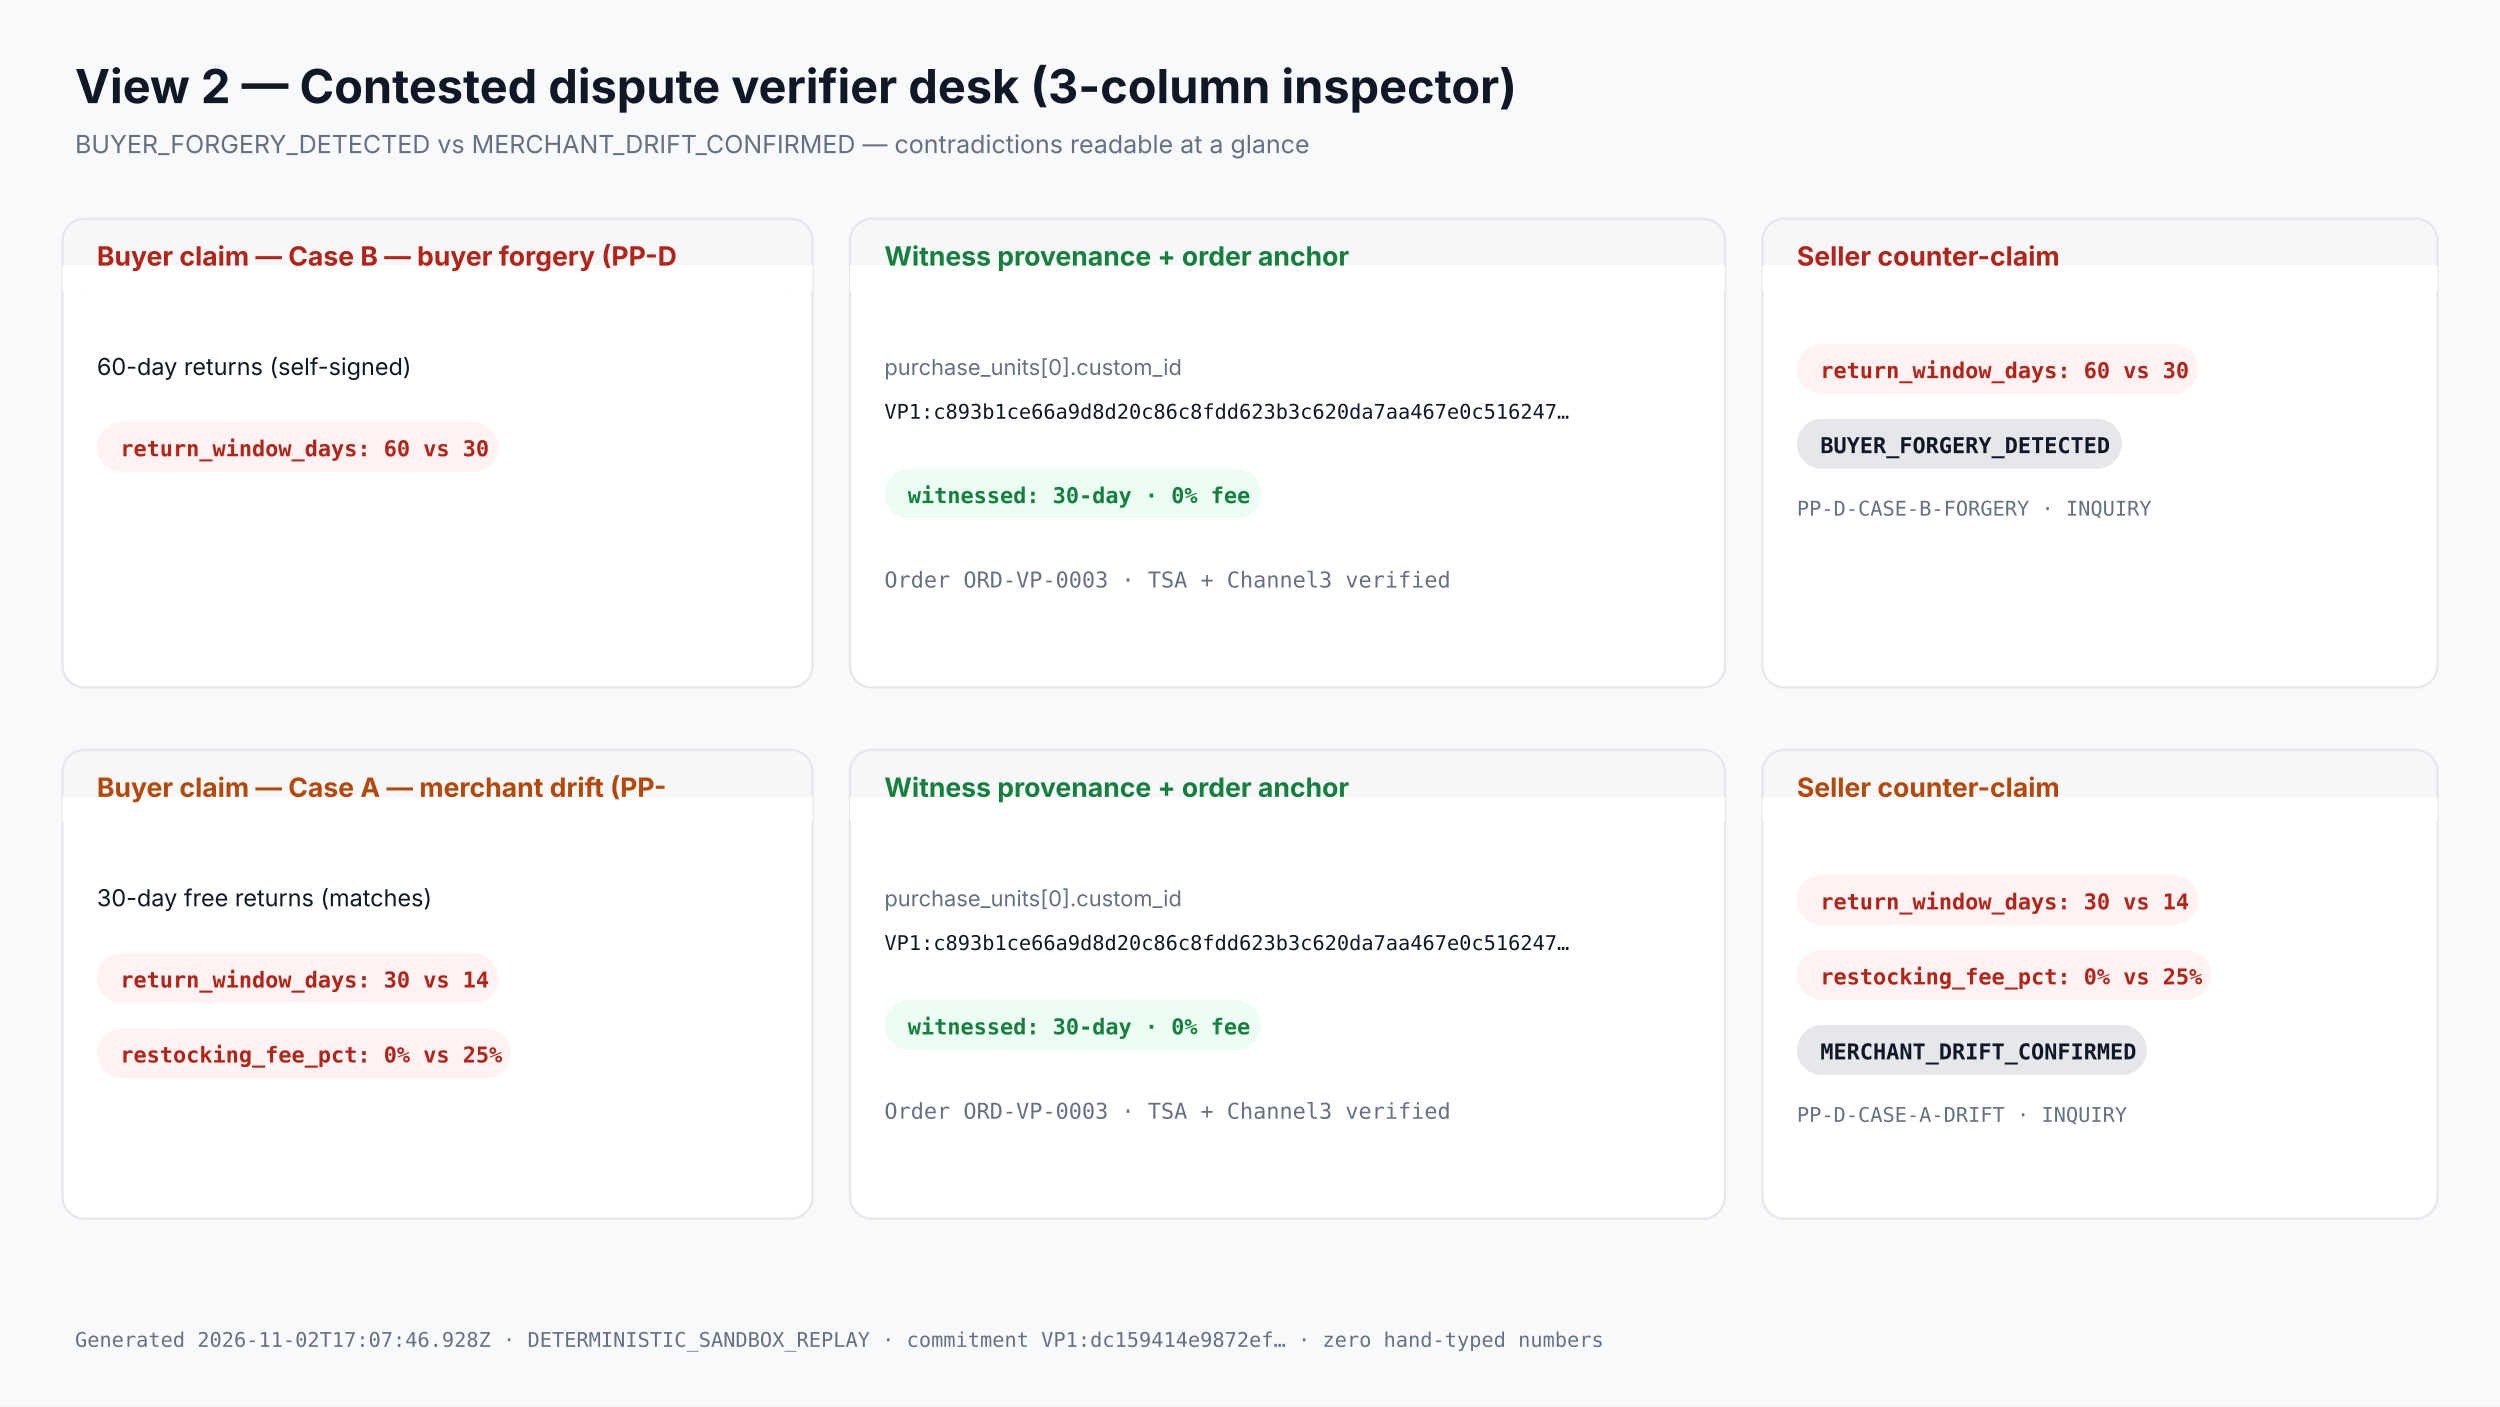
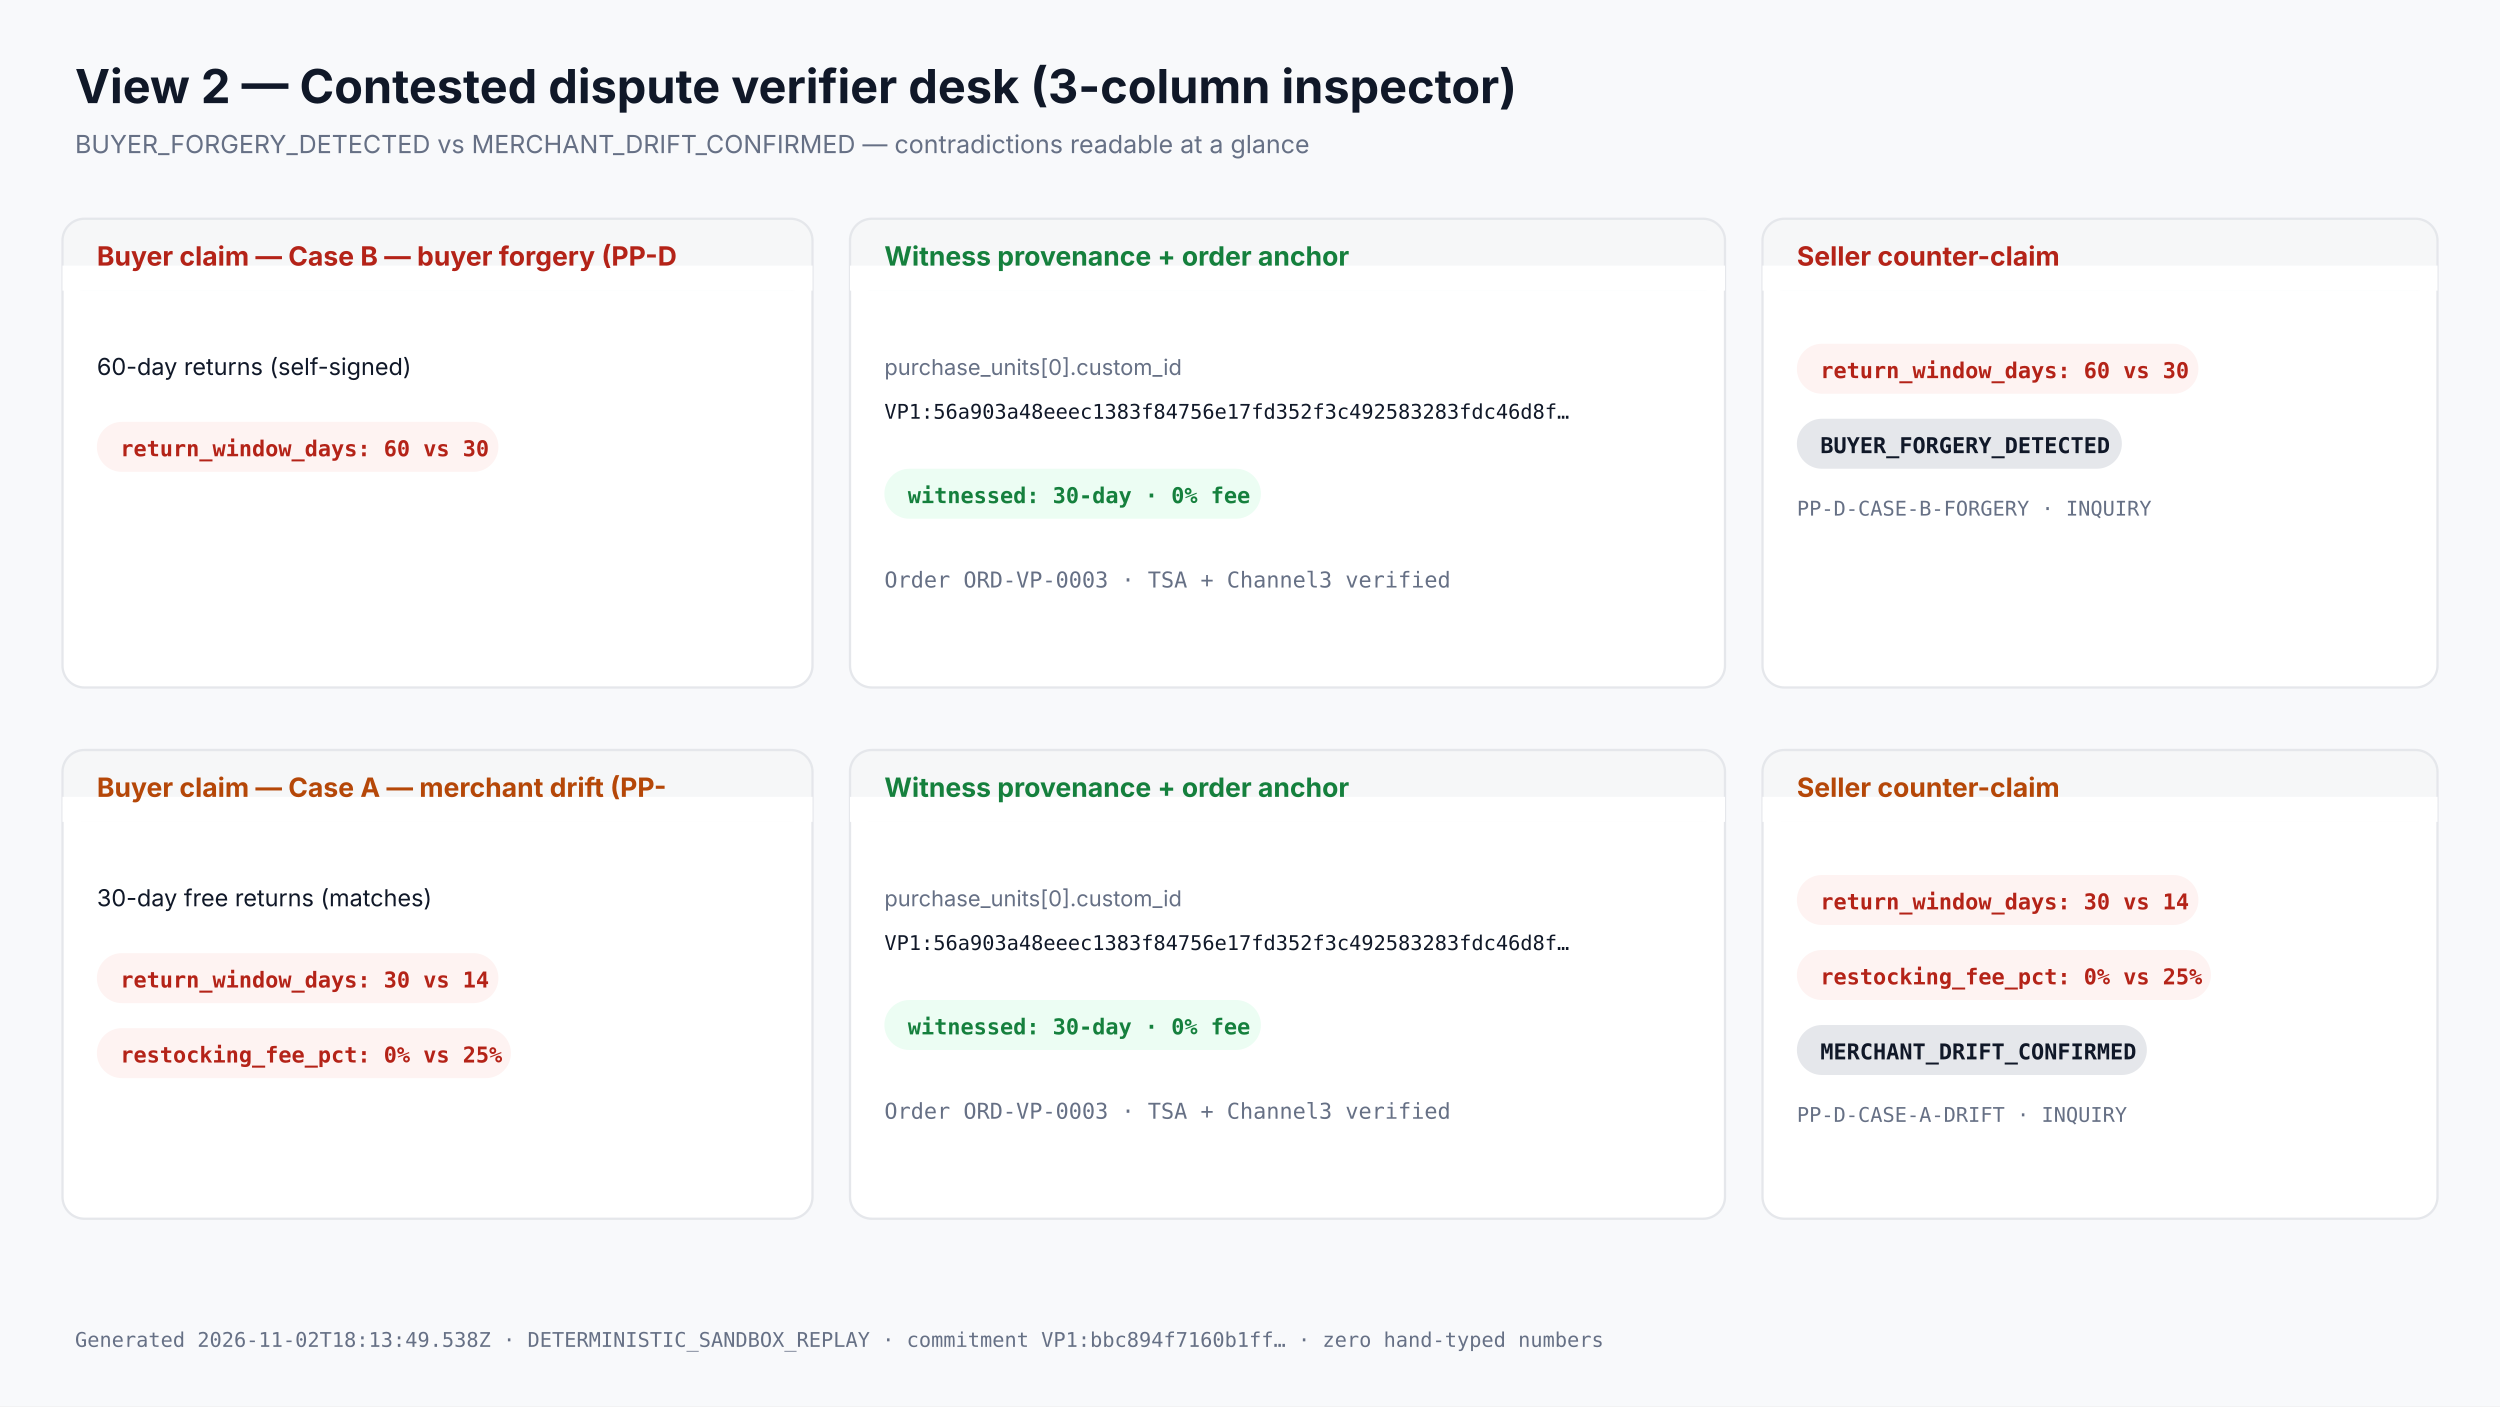
<svg xmlns="http://www.w3.org/2000/svg" width="1600" height="900" viewBox="0 0 1600 900" role="img">
  <rect x="0" y="0" width="1600" height="900" rx="0" fill="#f8f9fb" />
  <text x="48" y="66" font-family="'Inter',system-ui,-apple-system,Segoe UI,sans-serif" font-size="30" fill="#101828" text-anchor="start" font-weight="700">View 2 — Contested dispute verifier desk (3-column inspector)</text>
  <text x="48" y="98" font-family="'Inter',system-ui,-apple-system,Segoe UI,sans-serif" font-size="16" fill="#667085" text-anchor="start">BUYER_FORGERY_DETECTED vs MERCHANT_DRIFT_CONFIRMED — contradictions readable at a glance</text>
  <rect x="40" y="140" width="480" height="300" rx="14" fill="#ffffff" stroke="#e5e7eb" stroke-width="1.5" />
  <rect x="40" y="140" width="480" height="46" rx="14" fill="#e5e7eb" opacity="0.35" />
  <rect x="40" y="170" width="480" height="16" fill="#ffffff" />
  <text x="62" y="170" font-family="'Inter',system-ui,-apple-system,Segoe UI,sans-serif" font-size="17" fill="#b42318" text-anchor="start" font-weight="700">Buyer claim — Case B — buyer forgery (PP-D</text>
  <text x="62" y="240" font-family="'Inter',system-ui,-apple-system,Segoe UI,sans-serif" font-size="15" fill="#101828" text-anchor="start">60-day returns (self-signed)</text>
  <rect x="62" y="270" width="257" height="32" rx="16" fill="#fef3f2" />
  <text x="77" y="292" font-family="'JetBrains Mono',ui-monospace,SFMono-Regular,Menlo,Consolas,monospace" font-size="14" fill="#b42318" text-anchor="start" font-weight="700">return_window_days: 60 vs 30</text>
  <rect x="544" y="140" width="560" height="300" rx="14" fill="#ffffff" stroke="#e5e7eb" stroke-width="1.5" />
  <rect x="544" y="140" width="560" height="46" rx="14" fill="#e5e7eb" opacity="0.35" />
  <rect x="544" y="170" width="560" height="16" fill="#ffffff" />
  <text x="566" y="170" font-family="'Inter',system-ui,-apple-system,Segoe UI,sans-serif" font-size="17" fill="#15803d" text-anchor="start" font-weight="700">Witness provenance + order anchor</text>
  <text x="566" y="240" font-family="'Inter',system-ui,-apple-system,Segoe UI,sans-serif" font-size="14" fill="#667085" text-anchor="start">purchase_units[0].custom_id</text>
-   <text x="566" y="268" font-family="'JetBrains Mono',ui-monospace,SFMono-Regular,Menlo,Consolas,monospace" font-size="13" fill="#101828" text-anchor="start">VP1:c893b1ce66a9d8d20c86c8fdd623b3c620da7aa467e0c516247…</text>
+   <text x="566" y="268" font-family="'JetBrains Mono',ui-monospace,SFMono-Regular,Menlo,Consolas,monospace" font-size="13" fill="#101828" text-anchor="start">VP1:56a903a48eeec1383f84756e17fd352f3c492583283fdc46d8f…</text>
  <rect x="566" y="300" width="241" height="32" rx="16" fill="#ecfdf3" />
  <text x="581" y="322" font-family="'JetBrains Mono',ui-monospace,SFMono-Regular,Menlo,Consolas,monospace" font-size="14" fill="#15803d" text-anchor="start" font-weight="700">witnessed: 30-day · 0% fee</text>
  <text x="566" y="376" font-family="'JetBrains Mono',ui-monospace,SFMono-Regular,Menlo,Consolas,monospace" font-size="14" fill="#667085" text-anchor="start">Order ORD-VP-0003 · TSA + Channel3 verified</text>
  <rect x="1128" y="140" width="432" height="300" rx="14" fill="#ffffff" stroke="#e5e7eb" stroke-width="1.5" />
  <rect x="1128" y="140" width="432" height="46" rx="14" fill="#e5e7eb" opacity="0.35" />
  <rect x="1128" y="170" width="432" height="16" fill="#ffffff" />
  <text x="1150" y="170" font-family="'Inter',system-ui,-apple-system,Segoe UI,sans-serif" font-size="17" fill="#b42318" text-anchor="start" font-weight="700">Seller counter-claim</text>
  <rect x="1150" y="220" width="257" height="32" rx="16" fill="#fef3f2" />
  <text x="1165" y="242" font-family="'JetBrains Mono',ui-monospace,SFMono-Regular,Menlo,Consolas,monospace" font-size="14" fill="#b42318" text-anchor="start" font-weight="700">return_window_days: 60 vs 30</text>
  <rect x="1150" y="268" width="208" height="32" rx="16" fill="#e5e7eb" />
  <text x="1165" y="290" font-family="'JetBrains Mono',ui-monospace,SFMono-Regular,Menlo,Consolas,monospace" font-size="14" fill="#101828" text-anchor="start" font-weight="700">BUYER_FORGERY_DETECTED</text>
  <text x="1150" y="330" font-family="'JetBrains Mono',ui-monospace,SFMono-Regular,Menlo,Consolas,monospace" font-size="13" fill="#667085" text-anchor="start">PP-D-CASE-B-FORGERY · INQUIRY</text>
  <rect x="40" y="480" width="480" height="300" rx="14" fill="#ffffff" stroke="#e5e7eb" stroke-width="1.5" />
  <rect x="40" y="480" width="480" height="46" rx="14" fill="#e5e7eb" opacity="0.35" />
  <rect x="40" y="510" width="480" height="16" fill="#ffffff" />
  <text x="62" y="510" font-family="'Inter',system-ui,-apple-system,Segoe UI,sans-serif" font-size="17" fill="#b54708" text-anchor="start" font-weight="700">Buyer claim — Case A — merchant drift (PP-</text>
  <text x="62" y="580" font-family="'Inter',system-ui,-apple-system,Segoe UI,sans-serif" font-size="15" fill="#101828" text-anchor="start">30-day free returns (matches)</text>
  <rect x="62" y="610" width="257" height="32" rx="16" fill="#fef3f2" />
  <text x="77" y="632" font-family="'JetBrains Mono',ui-monospace,SFMono-Regular,Menlo,Consolas,monospace" font-size="14" fill="#b42318" text-anchor="start" font-weight="700">return_window_days: 30 vs 14</text>
  <rect x="62" y="658" width="265" height="32" rx="16" fill="#fef3f2" />
  <text x="77" y="680" font-family="'JetBrains Mono',ui-monospace,SFMono-Regular,Menlo,Consolas,monospace" font-size="14" fill="#b42318" text-anchor="start" font-weight="700">restocking_fee_pct: 0% vs 25%</text>
  <rect x="544" y="480" width="560" height="300" rx="14" fill="#ffffff" stroke="#e5e7eb" stroke-width="1.5" />
  <rect x="544" y="480" width="560" height="46" rx="14" fill="#e5e7eb" opacity="0.35" />
  <rect x="544" y="510" width="560" height="16" fill="#ffffff" />
  <text x="566" y="510" font-family="'Inter',system-ui,-apple-system,Segoe UI,sans-serif" font-size="17" fill="#15803d" text-anchor="start" font-weight="700">Witness provenance + order anchor</text>
  <text x="566" y="580" font-family="'Inter',system-ui,-apple-system,Segoe UI,sans-serif" font-size="14" fill="#667085" text-anchor="start">purchase_units[0].custom_id</text>
-   <text x="566" y="608" font-family="'JetBrains Mono',ui-monospace,SFMono-Regular,Menlo,Consolas,monospace" font-size="13" fill="#101828" text-anchor="start">VP1:c893b1ce66a9d8d20c86c8fdd623b3c620da7aa467e0c516247…</text>
+   <text x="566" y="608" font-family="'JetBrains Mono',ui-monospace,SFMono-Regular,Menlo,Consolas,monospace" font-size="13" fill="#101828" text-anchor="start">VP1:56a903a48eeec1383f84756e17fd352f3c492583283fdc46d8f…</text>
  <rect x="566" y="640" width="241" height="32" rx="16" fill="#ecfdf3" />
  <text x="581" y="662" font-family="'JetBrains Mono',ui-monospace,SFMono-Regular,Menlo,Consolas,monospace" font-size="14" fill="#15803d" text-anchor="start" font-weight="700">witnessed: 30-day · 0% fee</text>
  <text x="566" y="716" font-family="'JetBrains Mono',ui-monospace,SFMono-Regular,Menlo,Consolas,monospace" font-size="14" fill="#667085" text-anchor="start">Order ORD-VP-0003 · TSA + Channel3 verified</text>
  <rect x="1128" y="480" width="432" height="300" rx="14" fill="#ffffff" stroke="#e5e7eb" stroke-width="1.5" />
  <rect x="1128" y="480" width="432" height="46" rx="14" fill="#e5e7eb" opacity="0.35" />
  <rect x="1128" y="510" width="432" height="16" fill="#ffffff" />
  <text x="1150" y="510" font-family="'Inter',system-ui,-apple-system,Segoe UI,sans-serif" font-size="17" fill="#b54708" text-anchor="start" font-weight="700">Seller counter-claim</text>
  <rect x="1150" y="560" width="257" height="32" rx="16" fill="#fef3f2" />
  <text x="1165" y="582" font-family="'JetBrains Mono',ui-monospace,SFMono-Regular,Menlo,Consolas,monospace" font-size="14" fill="#b42318" text-anchor="start" font-weight="700">return_window_days: 30 vs 14</text>
  <rect x="1150" y="608" width="265" height="32" rx="16" fill="#fef3f2" />
  <text x="1165" y="630" font-family="'JetBrains Mono',ui-monospace,SFMono-Regular,Menlo,Consolas,monospace" font-size="14" fill="#b42318" text-anchor="start" font-weight="700">restocking_fee_pct: 0% vs 25%</text>
  <rect x="1150" y="656" width="224" height="32" rx="16" fill="#e5e7eb" />
  <text x="1165" y="678" font-family="'JetBrains Mono',ui-monospace,SFMono-Regular,Menlo,Consolas,monospace" font-size="14" fill="#101828" text-anchor="start" font-weight="700">MERCHANT_DRIFT_CONFIRMED</text>
  <text x="1150" y="718" font-family="'JetBrains Mono',ui-monospace,SFMono-Regular,Menlo,Consolas,monospace" font-size="13" fill="#667085" text-anchor="start">PP-D-CASE-A-DRIFT · INQUIRY</text>
-   <text x="48" y="862" font-family="'JetBrains Mono',ui-monospace,SFMono-Regular,Menlo,Consolas,monospace" font-size="13" fill="#667085" text-anchor="start">Generated 2026-11-02T17:07:46.928Z · DETERMINISTIC_SANDBOX_REPLAY · commitment VP1:dc159414e9872ef… · zero hand-typed numbers</text>
+   <text x="48" y="862" font-family="'JetBrains Mono',ui-monospace,SFMono-Regular,Menlo,Consolas,monospace" font-size="13" fill="#667085" text-anchor="start">Generated 2026-11-02T18:13:49.538Z · DETERMINISTIC_SANDBOX_REPLAY · commitment VP1:bbc894f7160b1ff… · zero hand-typed numbers</text>
</svg>
